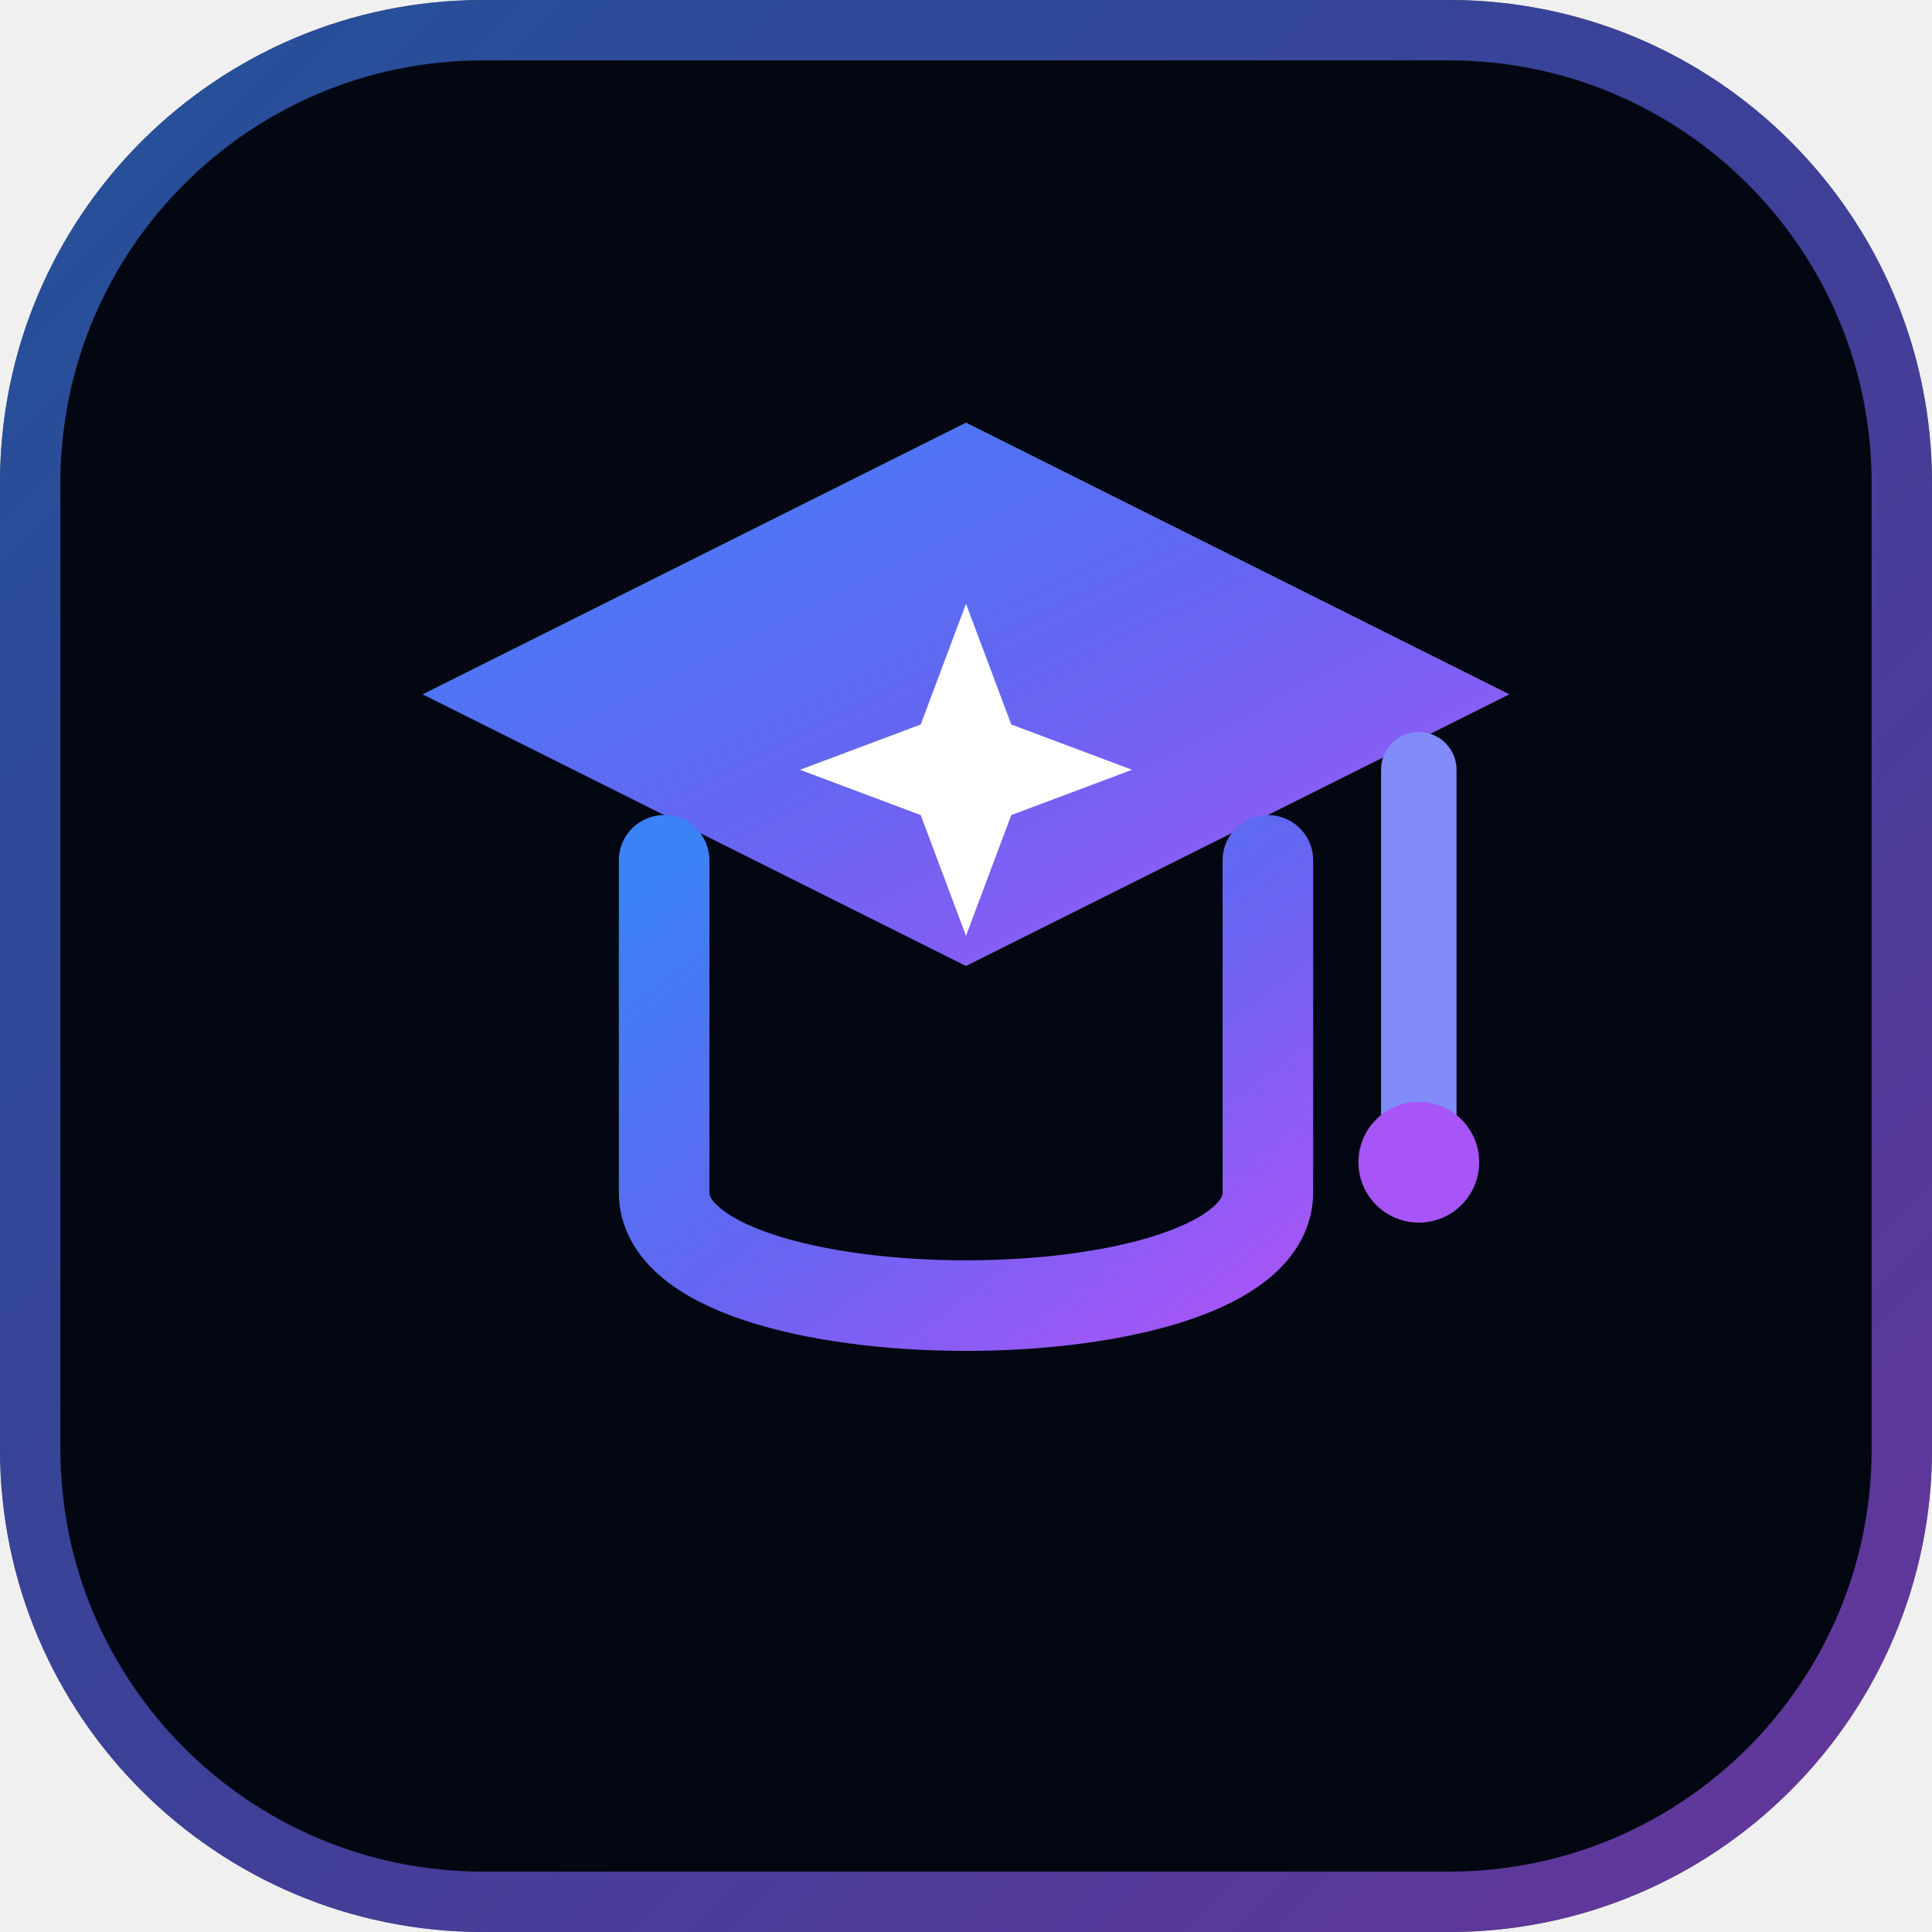
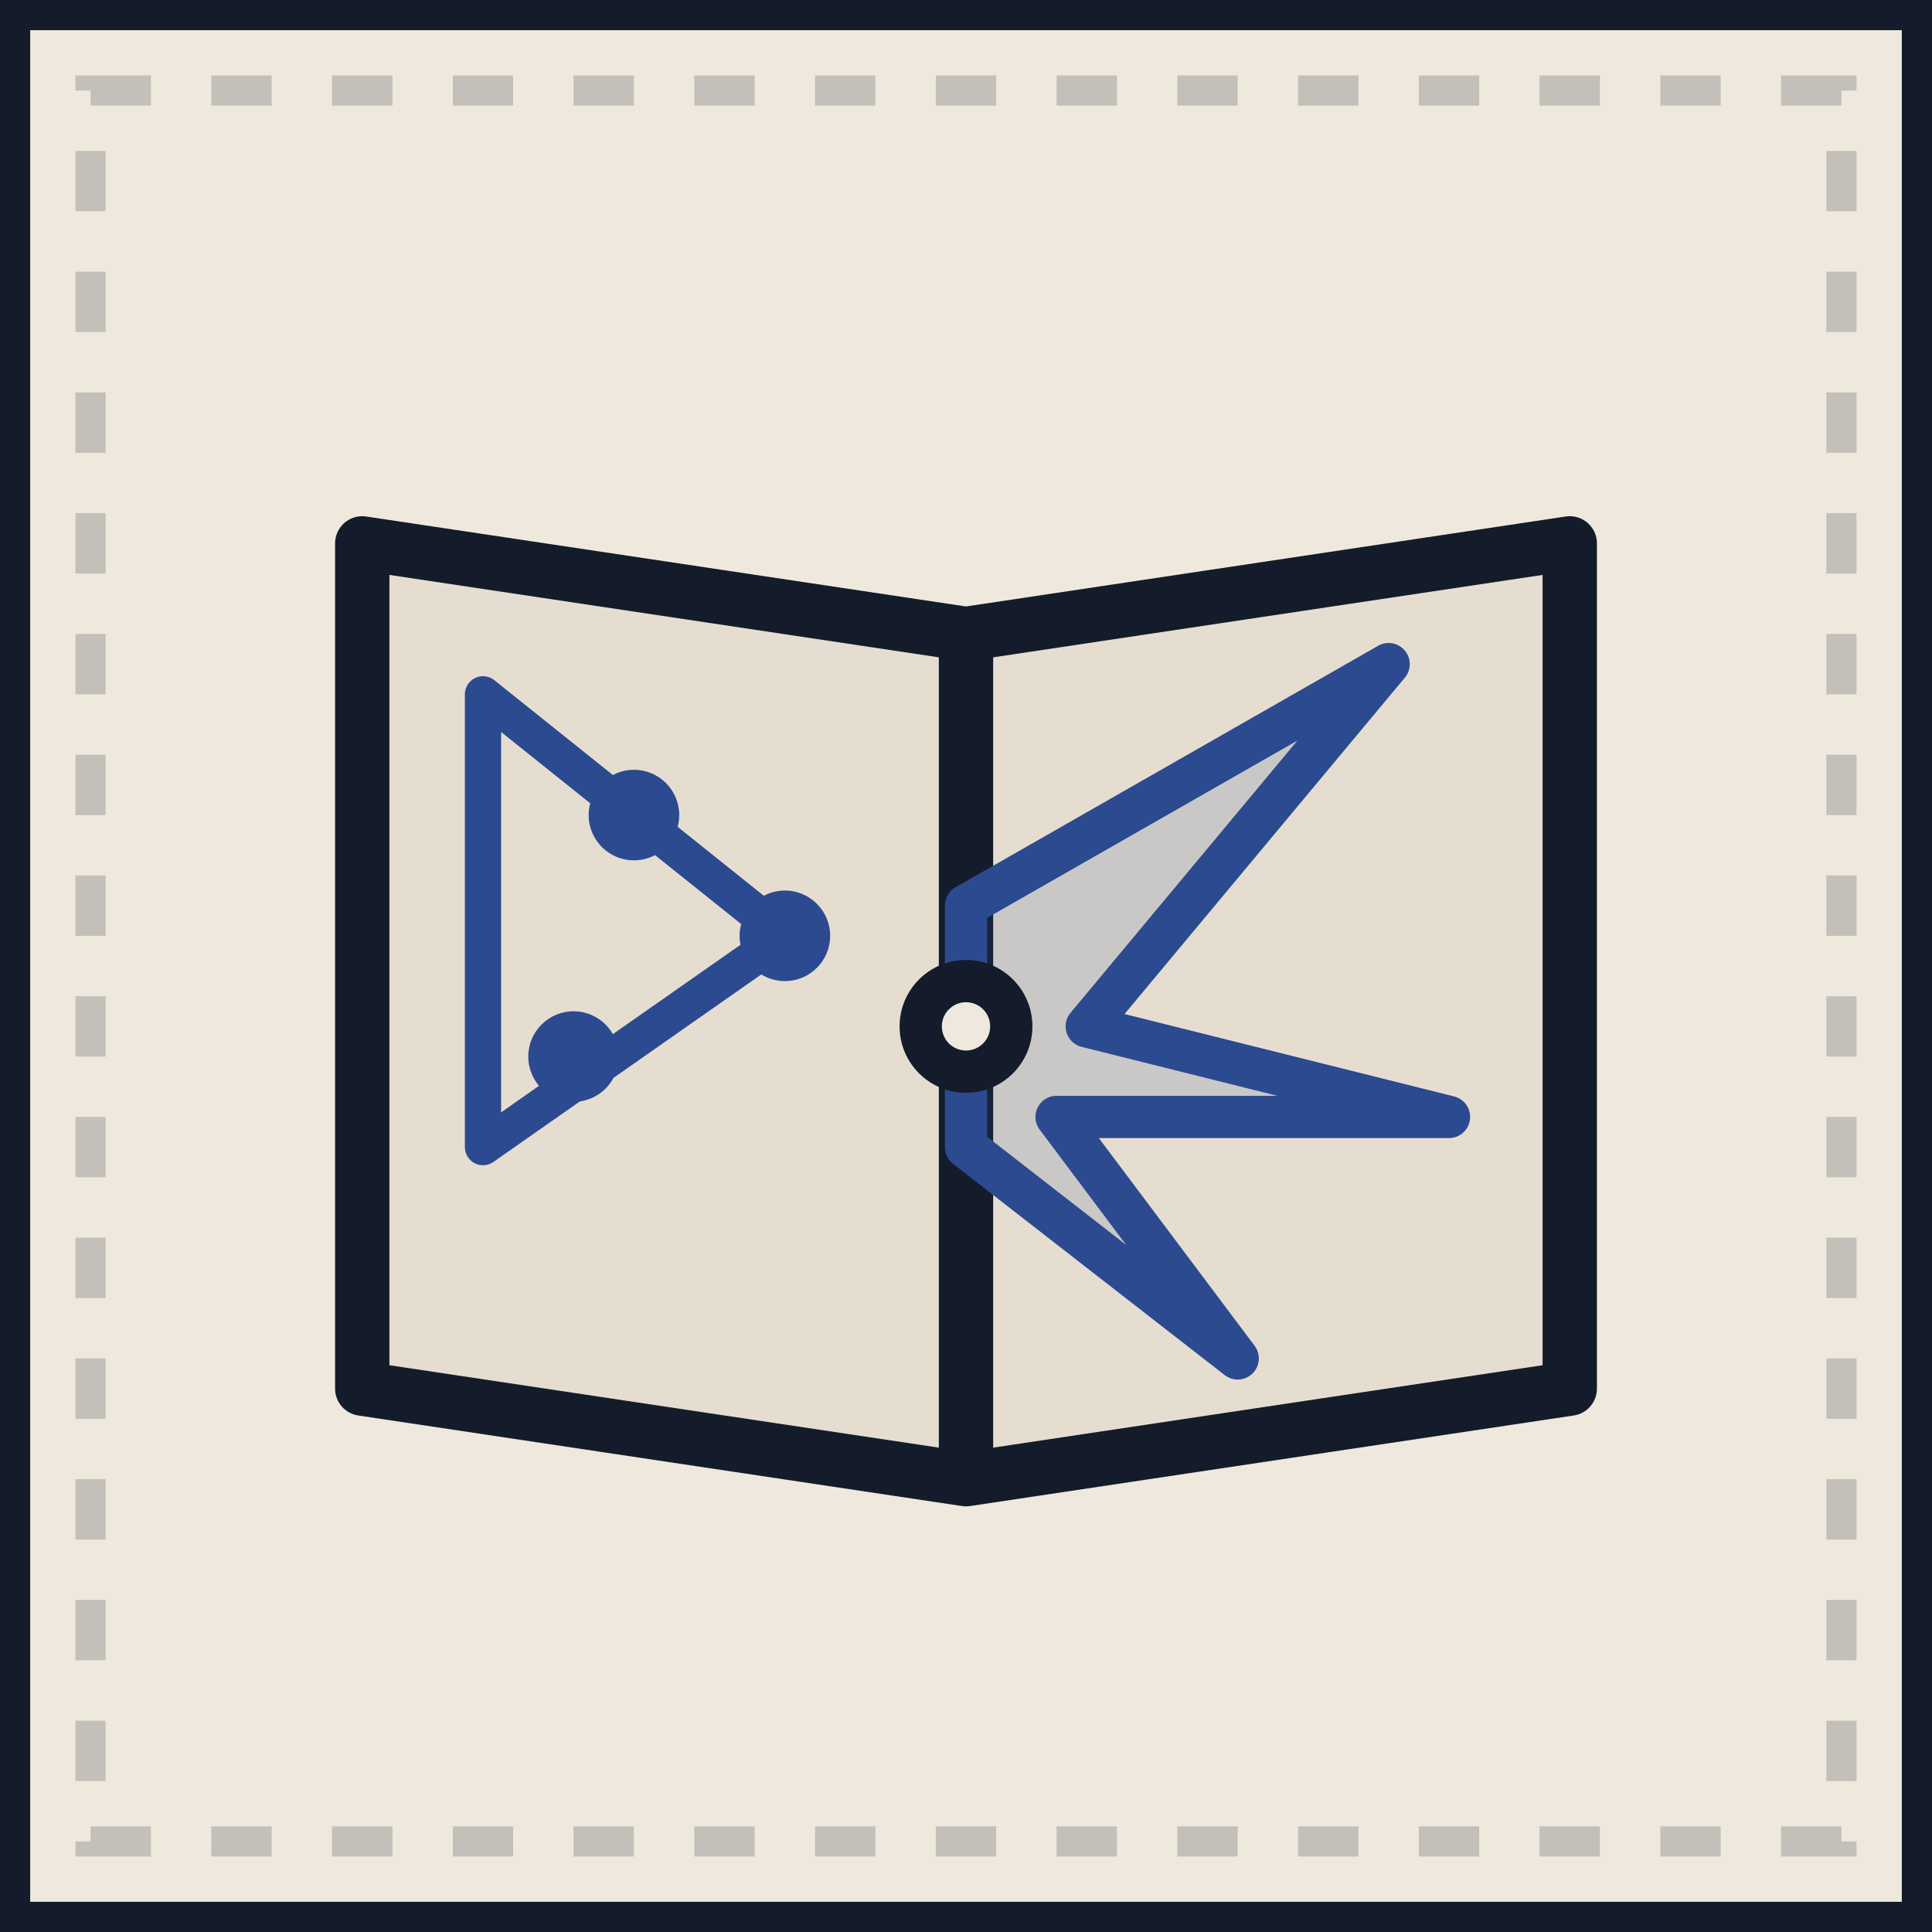
<svg xmlns="http://www.w3.org/2000/svg" viewBox="0 0 64 64" fill="none">
-   <defs>
-     <linearGradient id="eduflow-grad" x1="0%" y1="0%" x2="100%" y2="100%">
-       <stop offset="0%" stop-color="#3b82f6" />
-       <stop offset="50%" stop-color="#6366f1" />
-       <stop offset="100%" stop-color="#a855f7" />
-     </linearGradient>
-     <linearGradient id="glow-grad" x1="0%" y1="0%" x2="100%" y2="100%">
-       <stop offset="0%" stop-color="#60a5fa" stop-opacity="0.8" />
-       <stop offset="100%" stop-color="#c084fc" stop-opacity="0.2" />
-     </linearGradient>
-   </defs>
-   <rect width="64" height="64" rx="16" fill="#030712" />
-   <rect x="1" y="1" width="62" height="62" rx="15" stroke="url(#eduflow-grad)" stroke-width="2" stroke-opacity="0.6" />
-   <path d="M32 14 L50 23 L32 32 L14 23 Z" fill="url(#eduflow-grad)" />
-   <path d="M22 28.5 V39.5 C22 44.5 42 44.5 42 39.5 V28.5" stroke="url(#eduflow-grad)" stroke-width="3" stroke-linecap="round" stroke-linejoin="round" />
-   <path d="M47 25.5 V37" stroke="#818cf8" stroke-width="2.5" stroke-linecap="round" />
-   <circle cx="47" cy="38.5" r="2" fill="#a855f7" />
-   <path d="M32 20 L33.5 24 L37.5 25.5 L33.5 27 L32 31 L30.5 27 L26.5 25.5 L30.5 24 Z" fill="#ffffff" />
+   <rect width="64" height="64" fill="#EFE9DD" stroke="#141C2B" stroke-width="2" />
+   <rect x="3" y="3" width="58" height="58" fill="none" stroke="rgba(20,28,43,0.2)" stroke-width="1" stroke-dasharray="2,2" />
+   <path d="M12 46 L32 49 L52 46 V18 L32 21 L12 18 Z" fill="#E5DED0" stroke="#141C2B" stroke-width="1.8" stroke-linejoin="round" />
+   <line x1="32" y1="21" x2="32" y2="49" stroke="#141C2B" stroke-width="1.8" />
+   <path d="M16 23 L26 31 L16 38 Z" fill="none" stroke="#2C4A8F" stroke-width="1.2" stroke-linejoin="round" />
+   <circle cx="21" cy="27" r="1.5" fill="#2C4A8F" />
+   <circle cx="26" cy="31" r="1.5" fill="#2C4A8F" />
+   <circle cx="19" cy="35" r="1.5" fill="#2C4A8F" />
+   <path d="M32 30 L46 22 L36 34 L48 37 L35 37 L41 45 L32 38 Z" fill="#2C4A8F" fill-opacity="0.15" stroke="#2C4A8F" stroke-width="1.4" stroke-linejoin="round" />
+   <circle cx="32" cy="34" r="2.2" fill="#141C2B" />
+   <circle cx="32" cy="34" r="0.8" fill="#EFE9DD" />
</svg>
